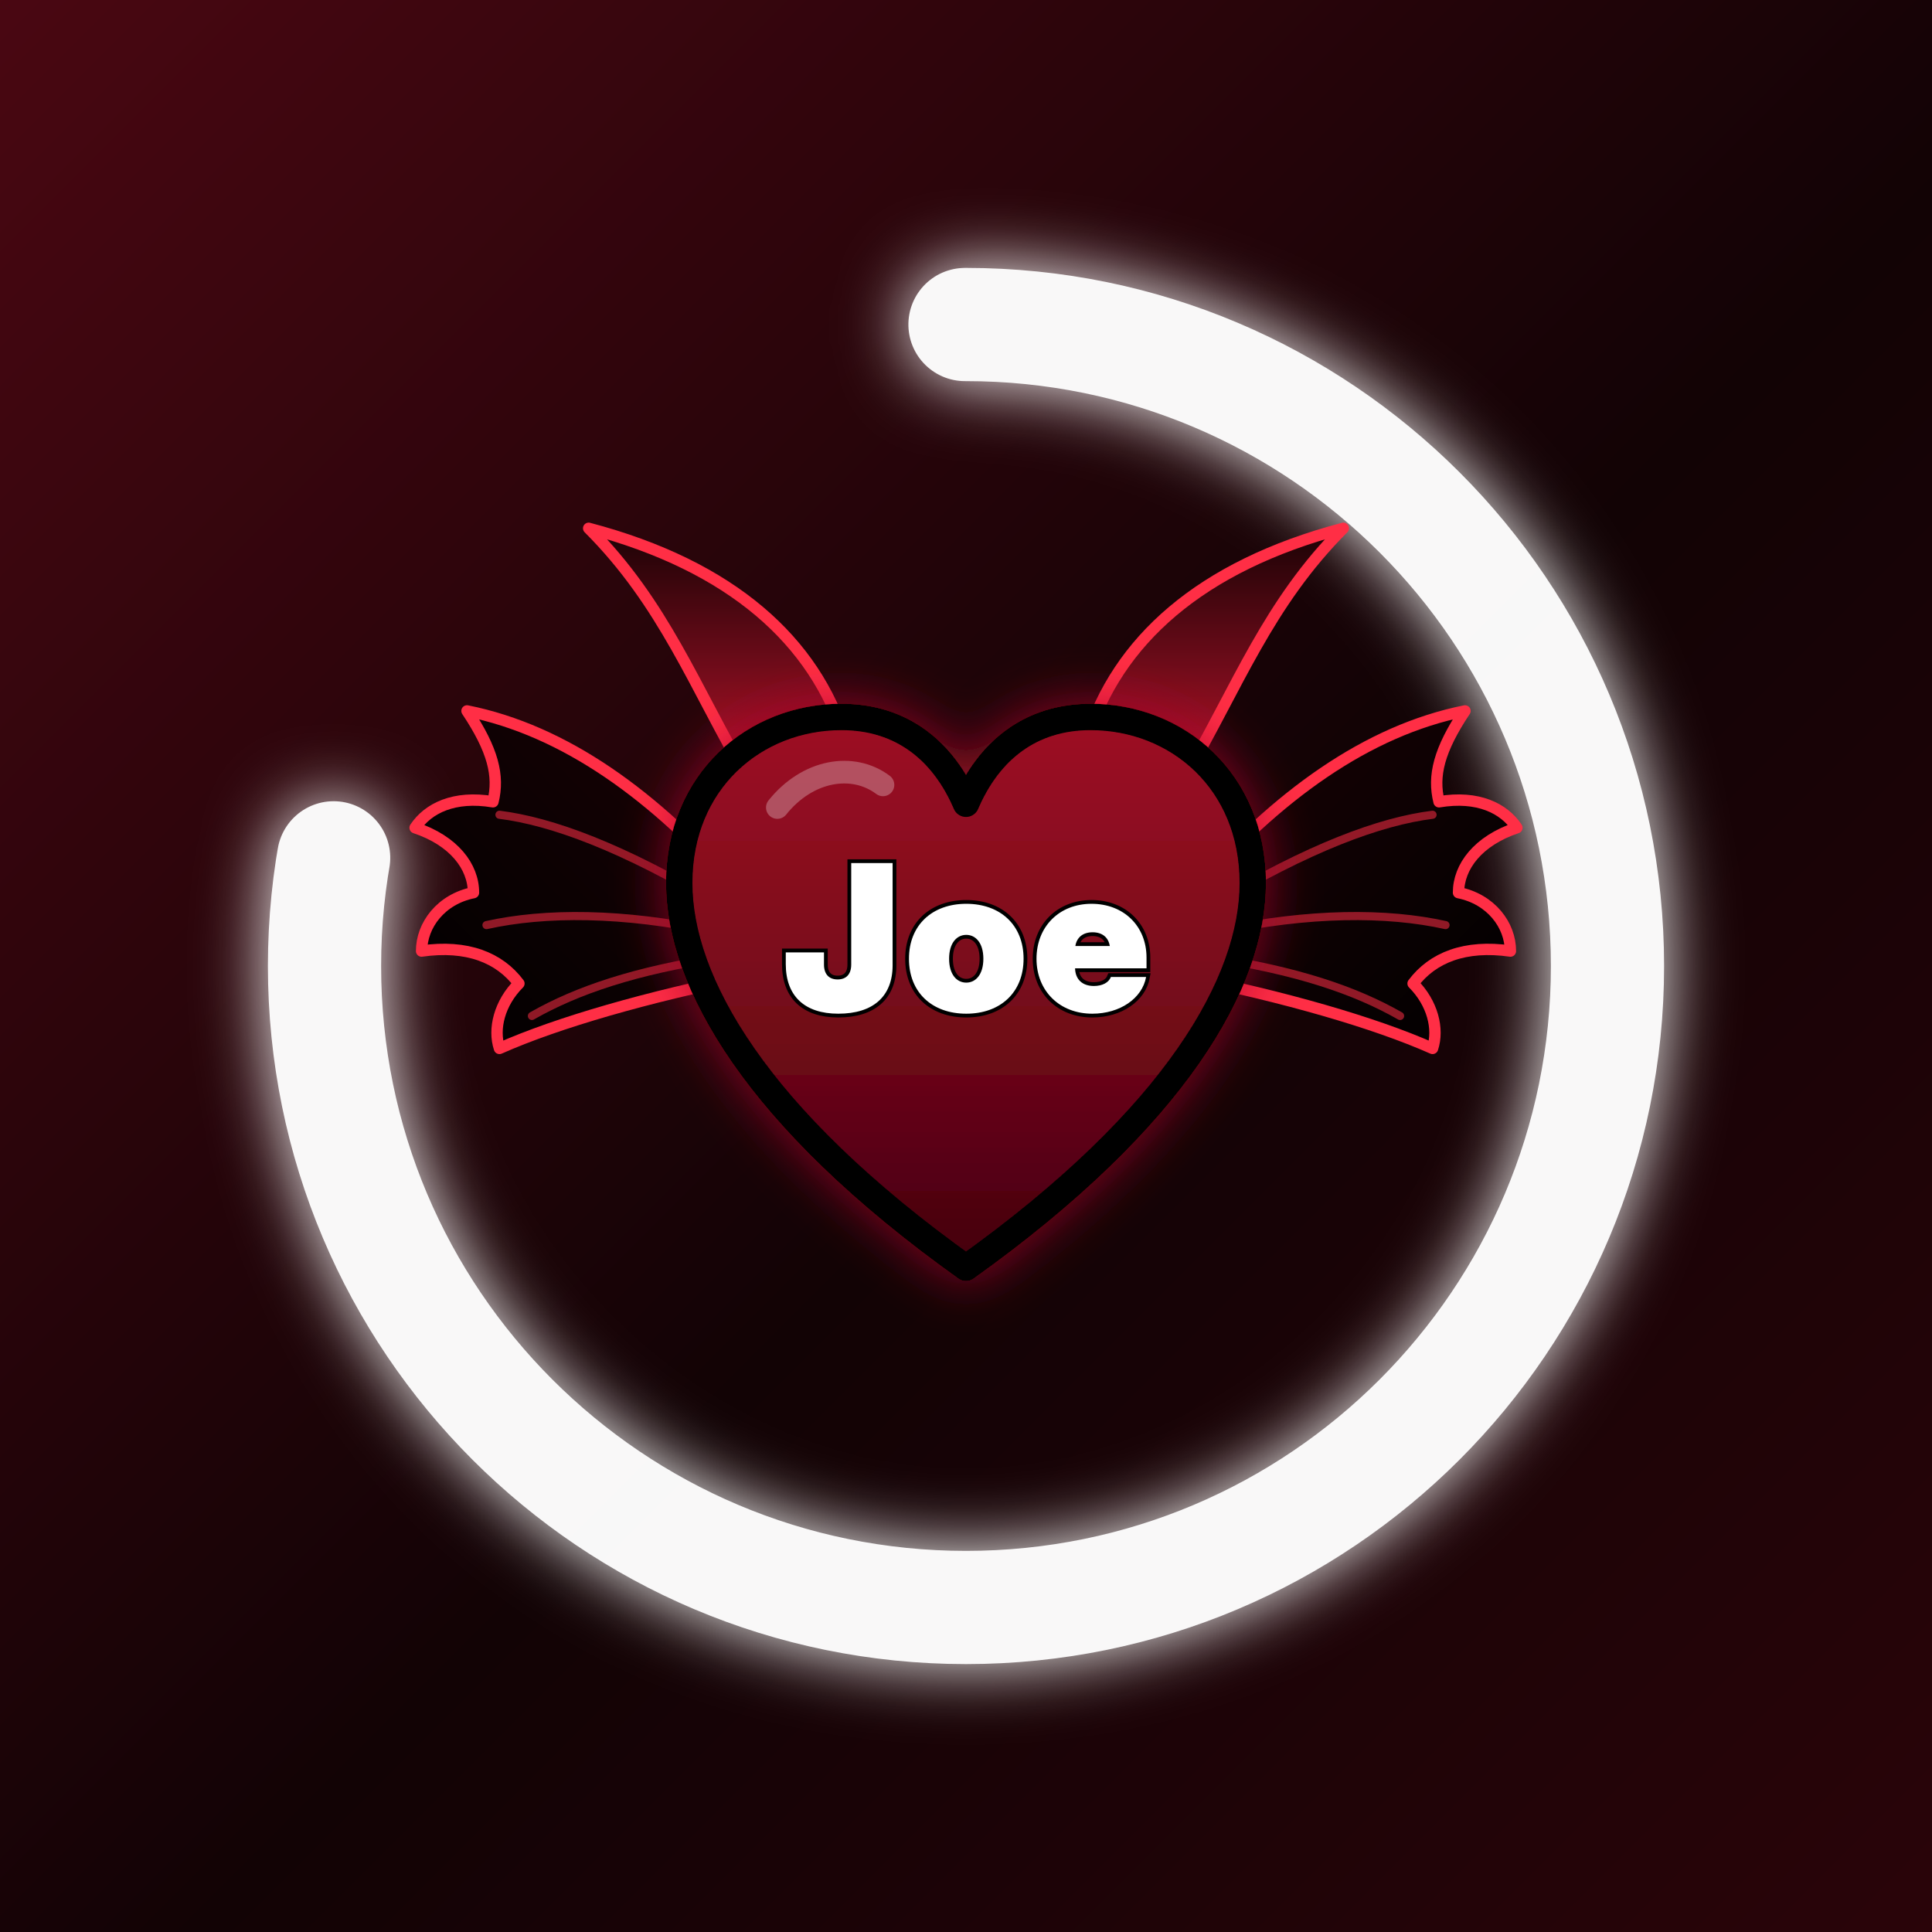
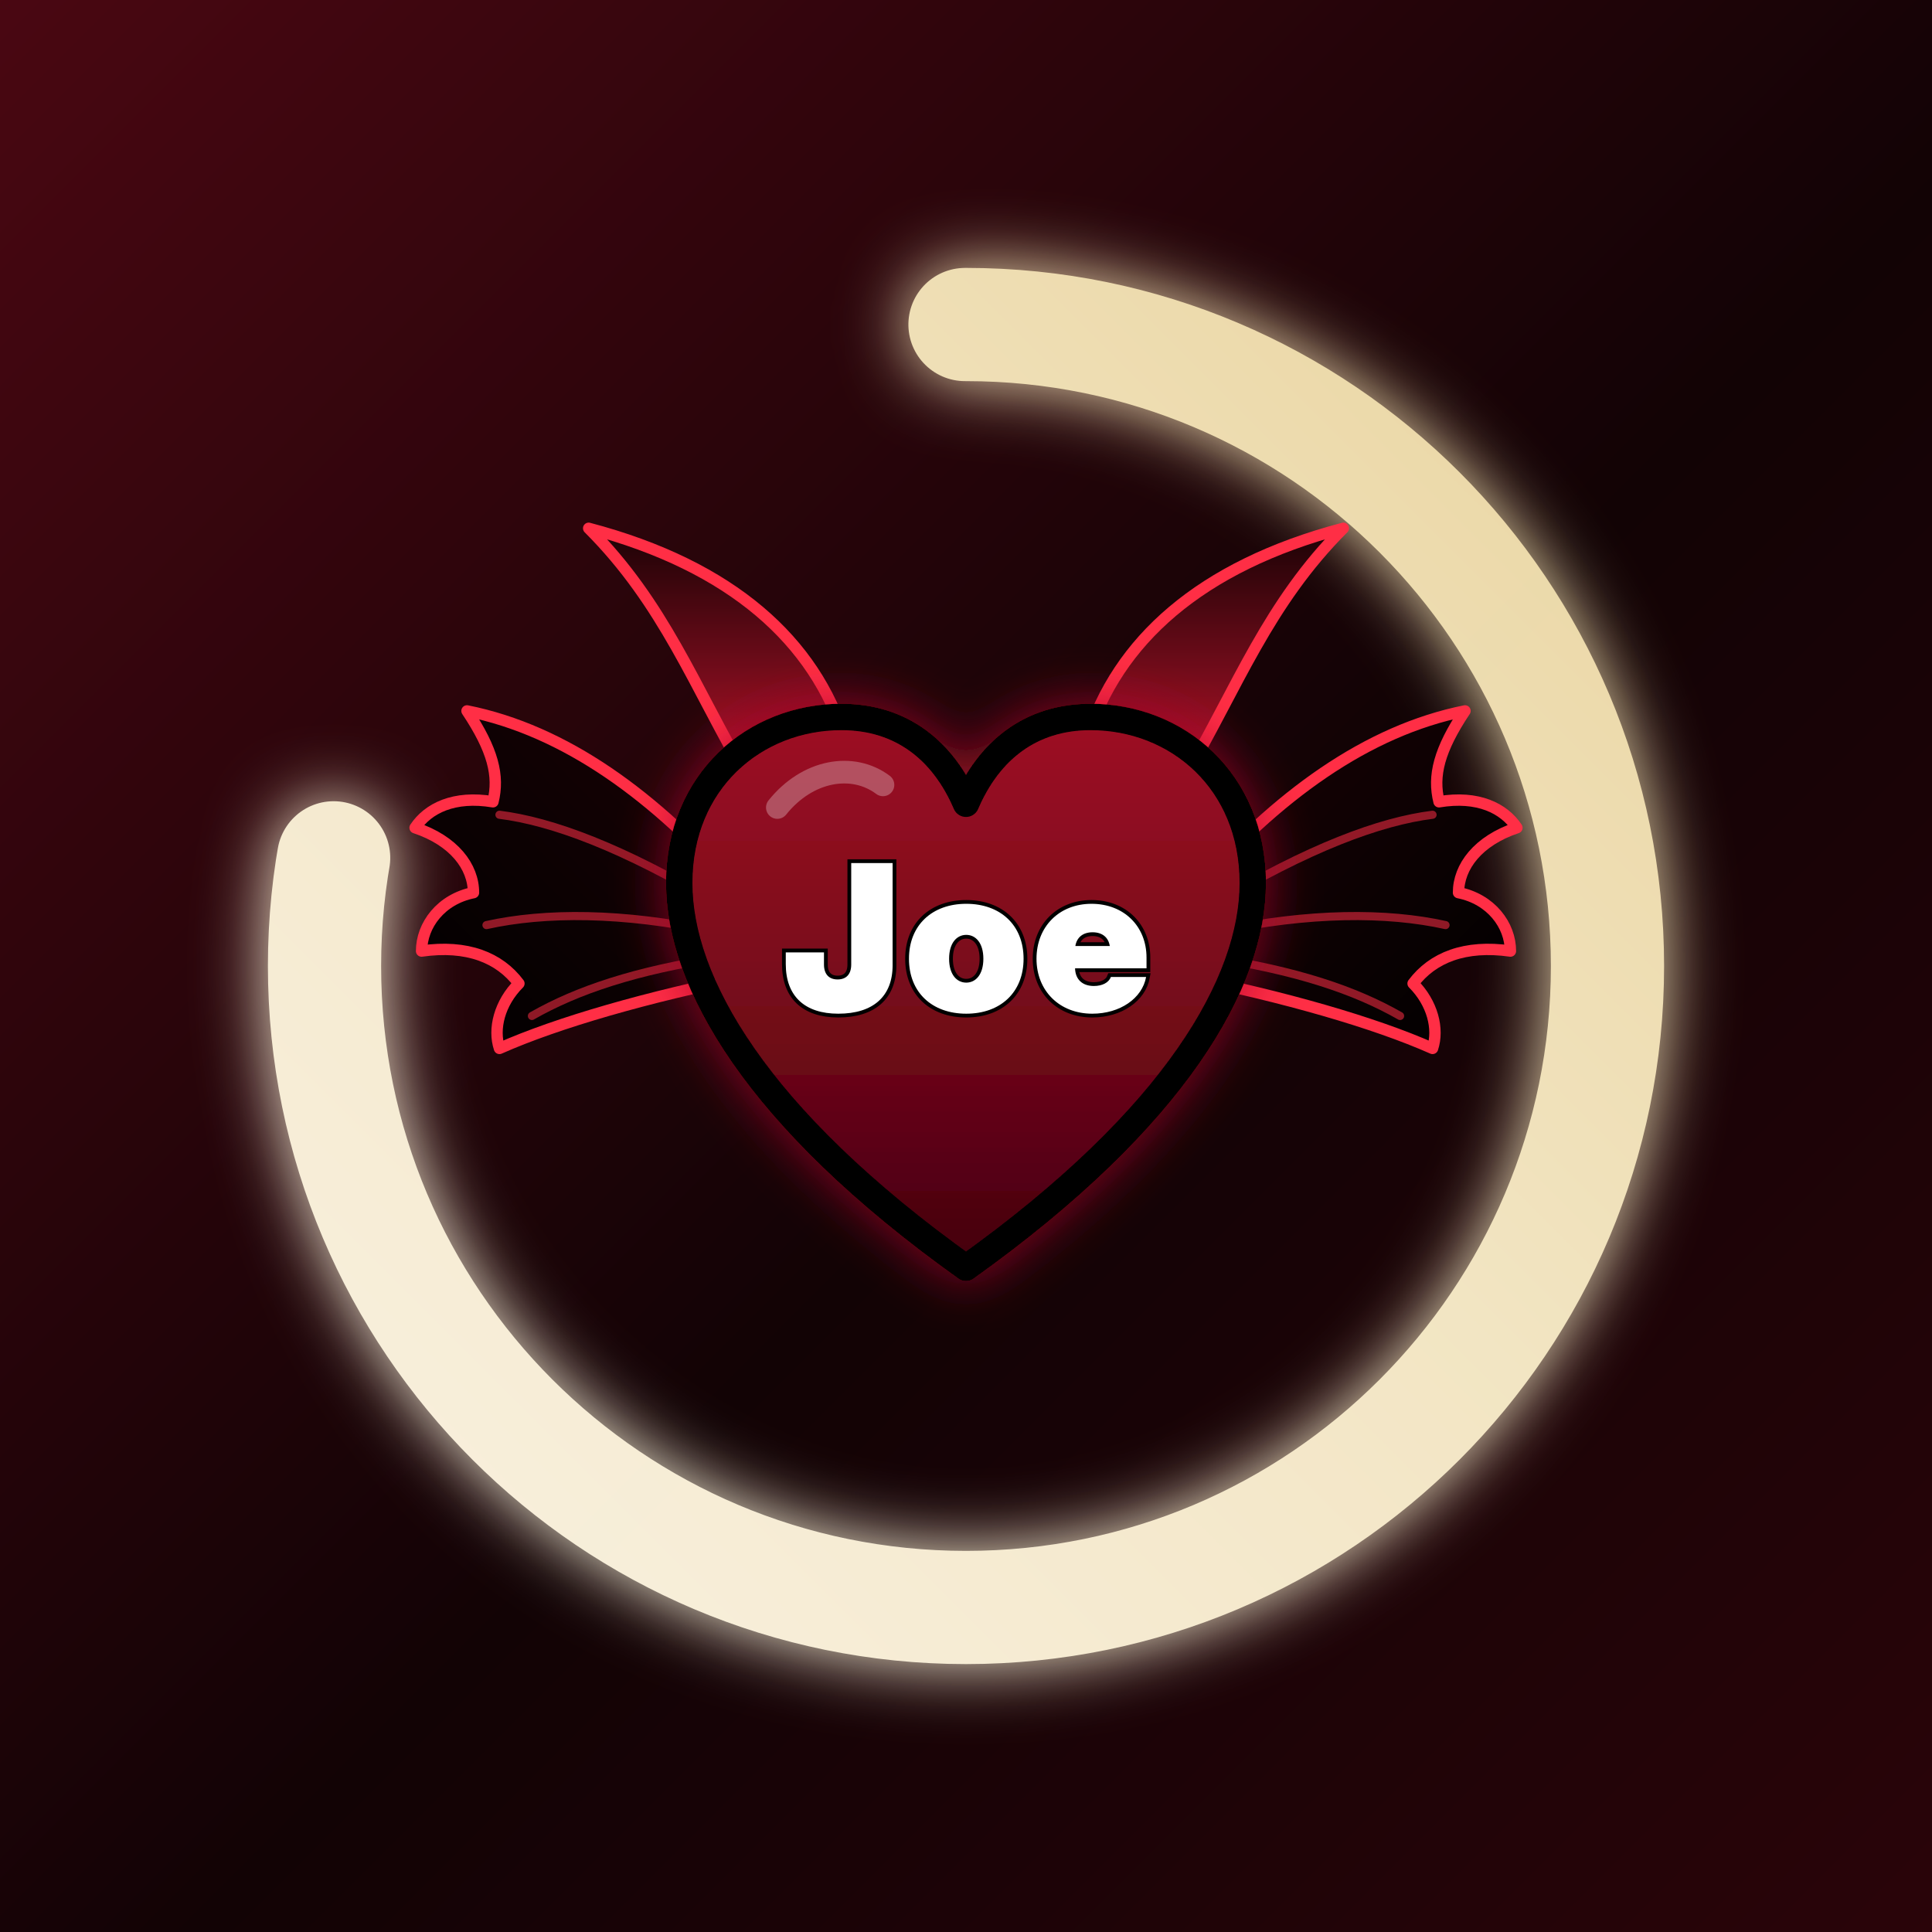
<svg xmlns="http://www.w3.org/2000/svg" viewBox="0 0 512 512" width="512" height="512">
  <defs>
+     <linearGradient id="gold" x1="0" y1="0" x2="1" y2="1">
+       <stop offset="0" stop-color="#fff8e6" />
+       <stop offset=".5" stop-color="#f9edcc" />
+       <stop offset="1" stop-color="#f0dba6" />
+     </linearGradient>
    <linearGradient id="bg" x1="0" y1="0" x2="1" y2="1">
      <stop offset="0" stop-color="#4a0712" />
      <stop offset=".55" stop-color="#120305" />
      <stop offset="1" stop-color="#2a0409" />
    </linearGradient>
    <linearGradient id="hr" x1="0" y1="0" x2="0" y2="1">
      <stop offset="0" stop-color="#9e0f24" />
      <stop offset=".6" stop-color="#6e0718" />
      <stop offset="1" stop-color="#43030e" />
    </linearGradient>
    <linearGradient id="hn" x1="0" y1="1" x2="0" y2="0">
      <stop offset="0" stop-color="#b3132a" />
      <stop offset="1" stop-color="#1a0205" />
    </linearGradient>
    <linearGradient id="wg" x1="1" y1="0" x2="0" y2="1">
      <stop offset="0" stop-color="#1a0205" />
      <stop offset="1" stop-color="#000" />
    </linearGradient>
    <filter id="glow" x="-30%" y="-30%" width="160%" height="160%">
      <feGaussianBlur stdDeviation="9" result="b" />
      <feMerge>
        <feMergeNode in="b" />
        <feMergeNode in="SourceGraphic" />
      </feMerge>
    </filter>
    <filter id="rglow" x="-30%" y="-30%" width="160%" height="160%">
      <feGaussianBlur stdDeviation="7" result="b" />
      <feFlood flood-color="#b0102a" flood-opacity=".8" />
      <feComposite in2="b" operator="in" result="g" />
      <feMerge>
        <feMergeNode in="g" />
        <feMergeNode in="SourceGraphic" />
      </feMerge>
    </filter>
    <g id="wing">
      <path d="M196 236 C170 206 142 186 112 180 C120 192 122 200 120 208 C108 206 100 210 96 216 C108 220 114 228 114 236 C104 238 98 246 98 254 C112 252 122 256 128 264 C122 270 120 278 122 284 C140 276 168 268 198 262 Z" fill="url(#wg)" stroke="#ff2e45" stroke-width="3.5" stroke-linejoin="round" />
      <path d="M190 240 C160 222 138 214 122 212 M188 248 C160 242 136 242 118 246 M190 256 C164 260 146 266 132 274" fill="none" stroke="#ff2e45" stroke-opacity=".55" stroke-width="2.5" stroke-linecap="round" />
    </g>
  </defs>
  <rect width="512" height="512" fill="url(#bg)" />
-   <circle cx="256" cy="256" r="170" fill="none" stroke="#fff" stroke-width="30" stroke-linecap="round" stroke-dasharray="830 238" transform="rotate(-90 256 256)" filter="url(#glow)" opacity=".97" />
+   <circle cx="256" cy="256" r="170" fill="none" stroke="url(#gold)" stroke-width="30" stroke-linecap="round" stroke-dasharray="830 238" transform="rotate(-90 256 256)" filter="url(#glow)" opacity=".97" />
  <use href="#wing" transform="translate(196 240) scale(.86) translate(-196 -240)" />
  <use href="#wing" transform="translate(512 0) scale(-1 1) translate(196 240) scale(.86) translate(-196 -240)" />
  <path d="M198 206 C184 182 176 160 156 140 C194 150 216 170 224 196 Z" fill="url(#hn)" stroke="#ff2e45" stroke-width="3" stroke-linejoin="round" />
  <path d="M314 206 C328 182 336 160 356 140 C318 150 296 170 288 196 Z" fill="url(#hn)" stroke="#ff2e45" stroke-width="3" stroke-linejoin="round" />
  <path d="M256 336 C200 296 180 260 180 234 C180 207 200 190 223 190 C239 190 250 199 256 213 C262 199 273 190 289 190 C312 190 332 207 332 234 C332 260 312 296 256 336 Z" fill="url(#hr)" stroke="#000" stroke-width="7" stroke-linejoin="round" filter="url(#rglow)" />
  <path d="M206 214 C214 204 226 202 234 208" fill="none" stroke="#fff" stroke-opacity=".28" stroke-width="6" stroke-linecap="round" />
  <text x="256" y="268" text-anchor="middle" font-family="Inter Display, Inter, sans-serif" font-weight="900" font-size="54" letter-spacing="1" fill="#fff" stroke="#000" stroke-width="2" paint-order="stroke">Joe</text>
</svg>
